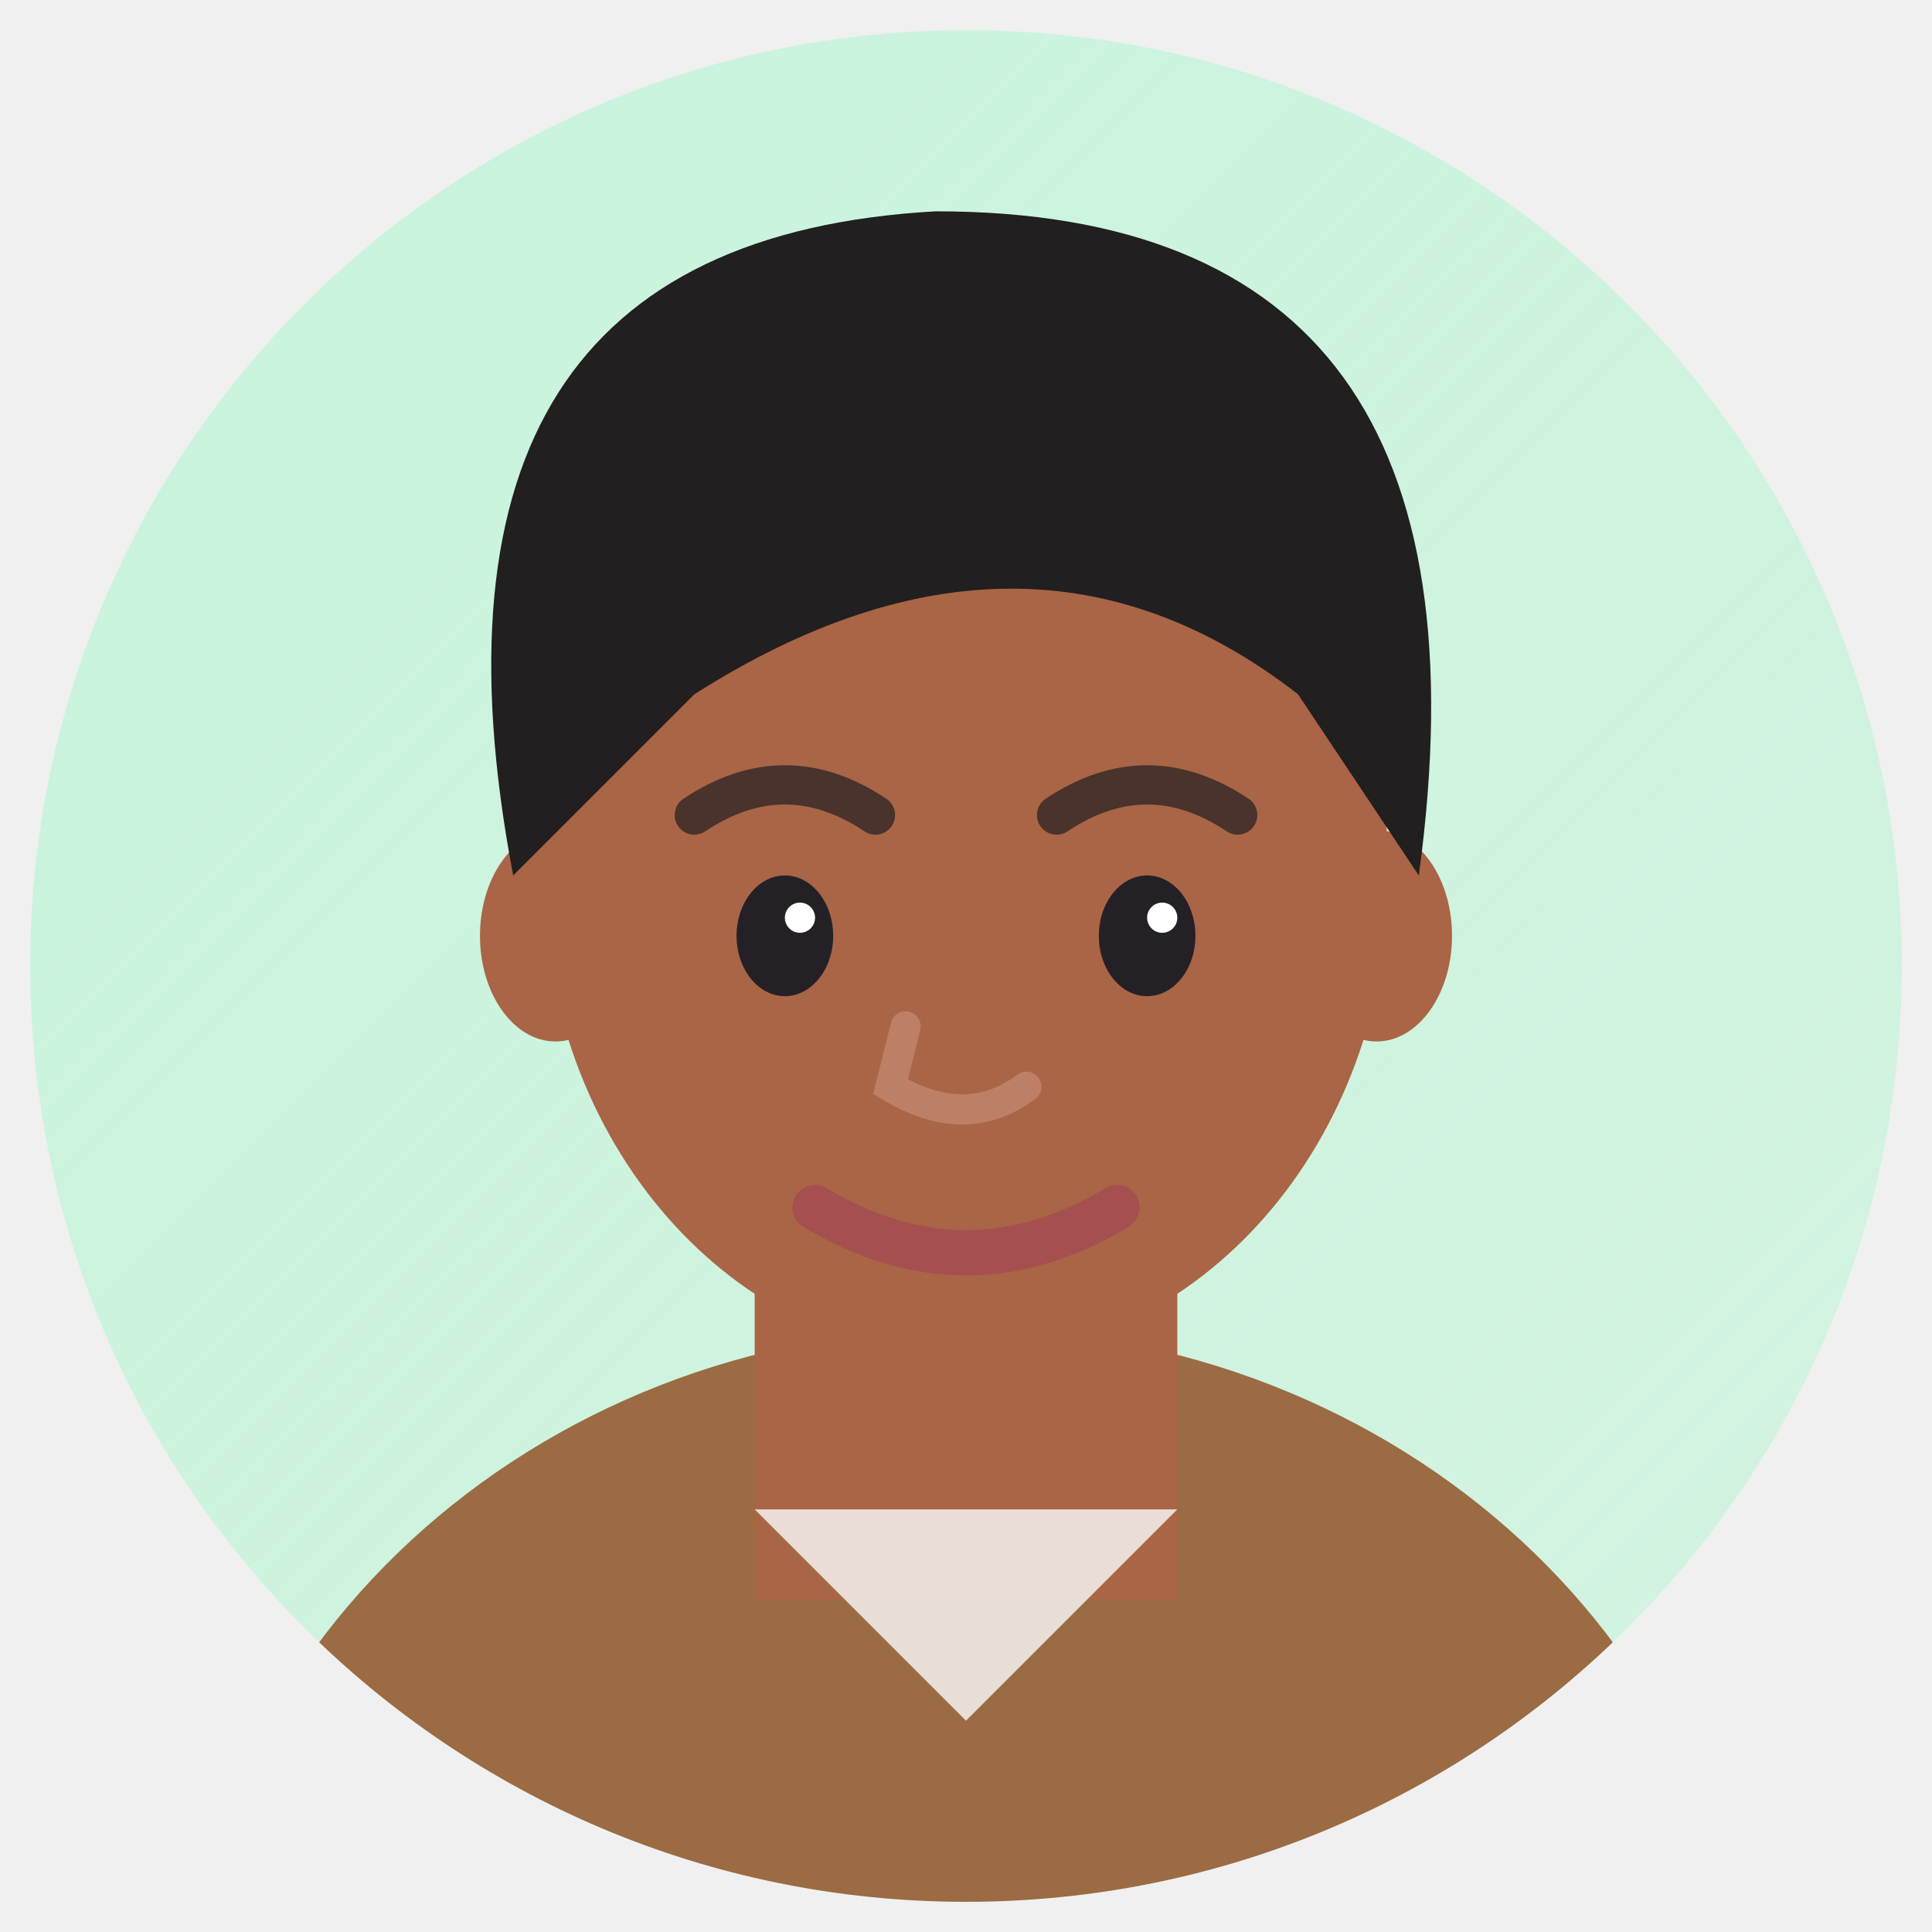
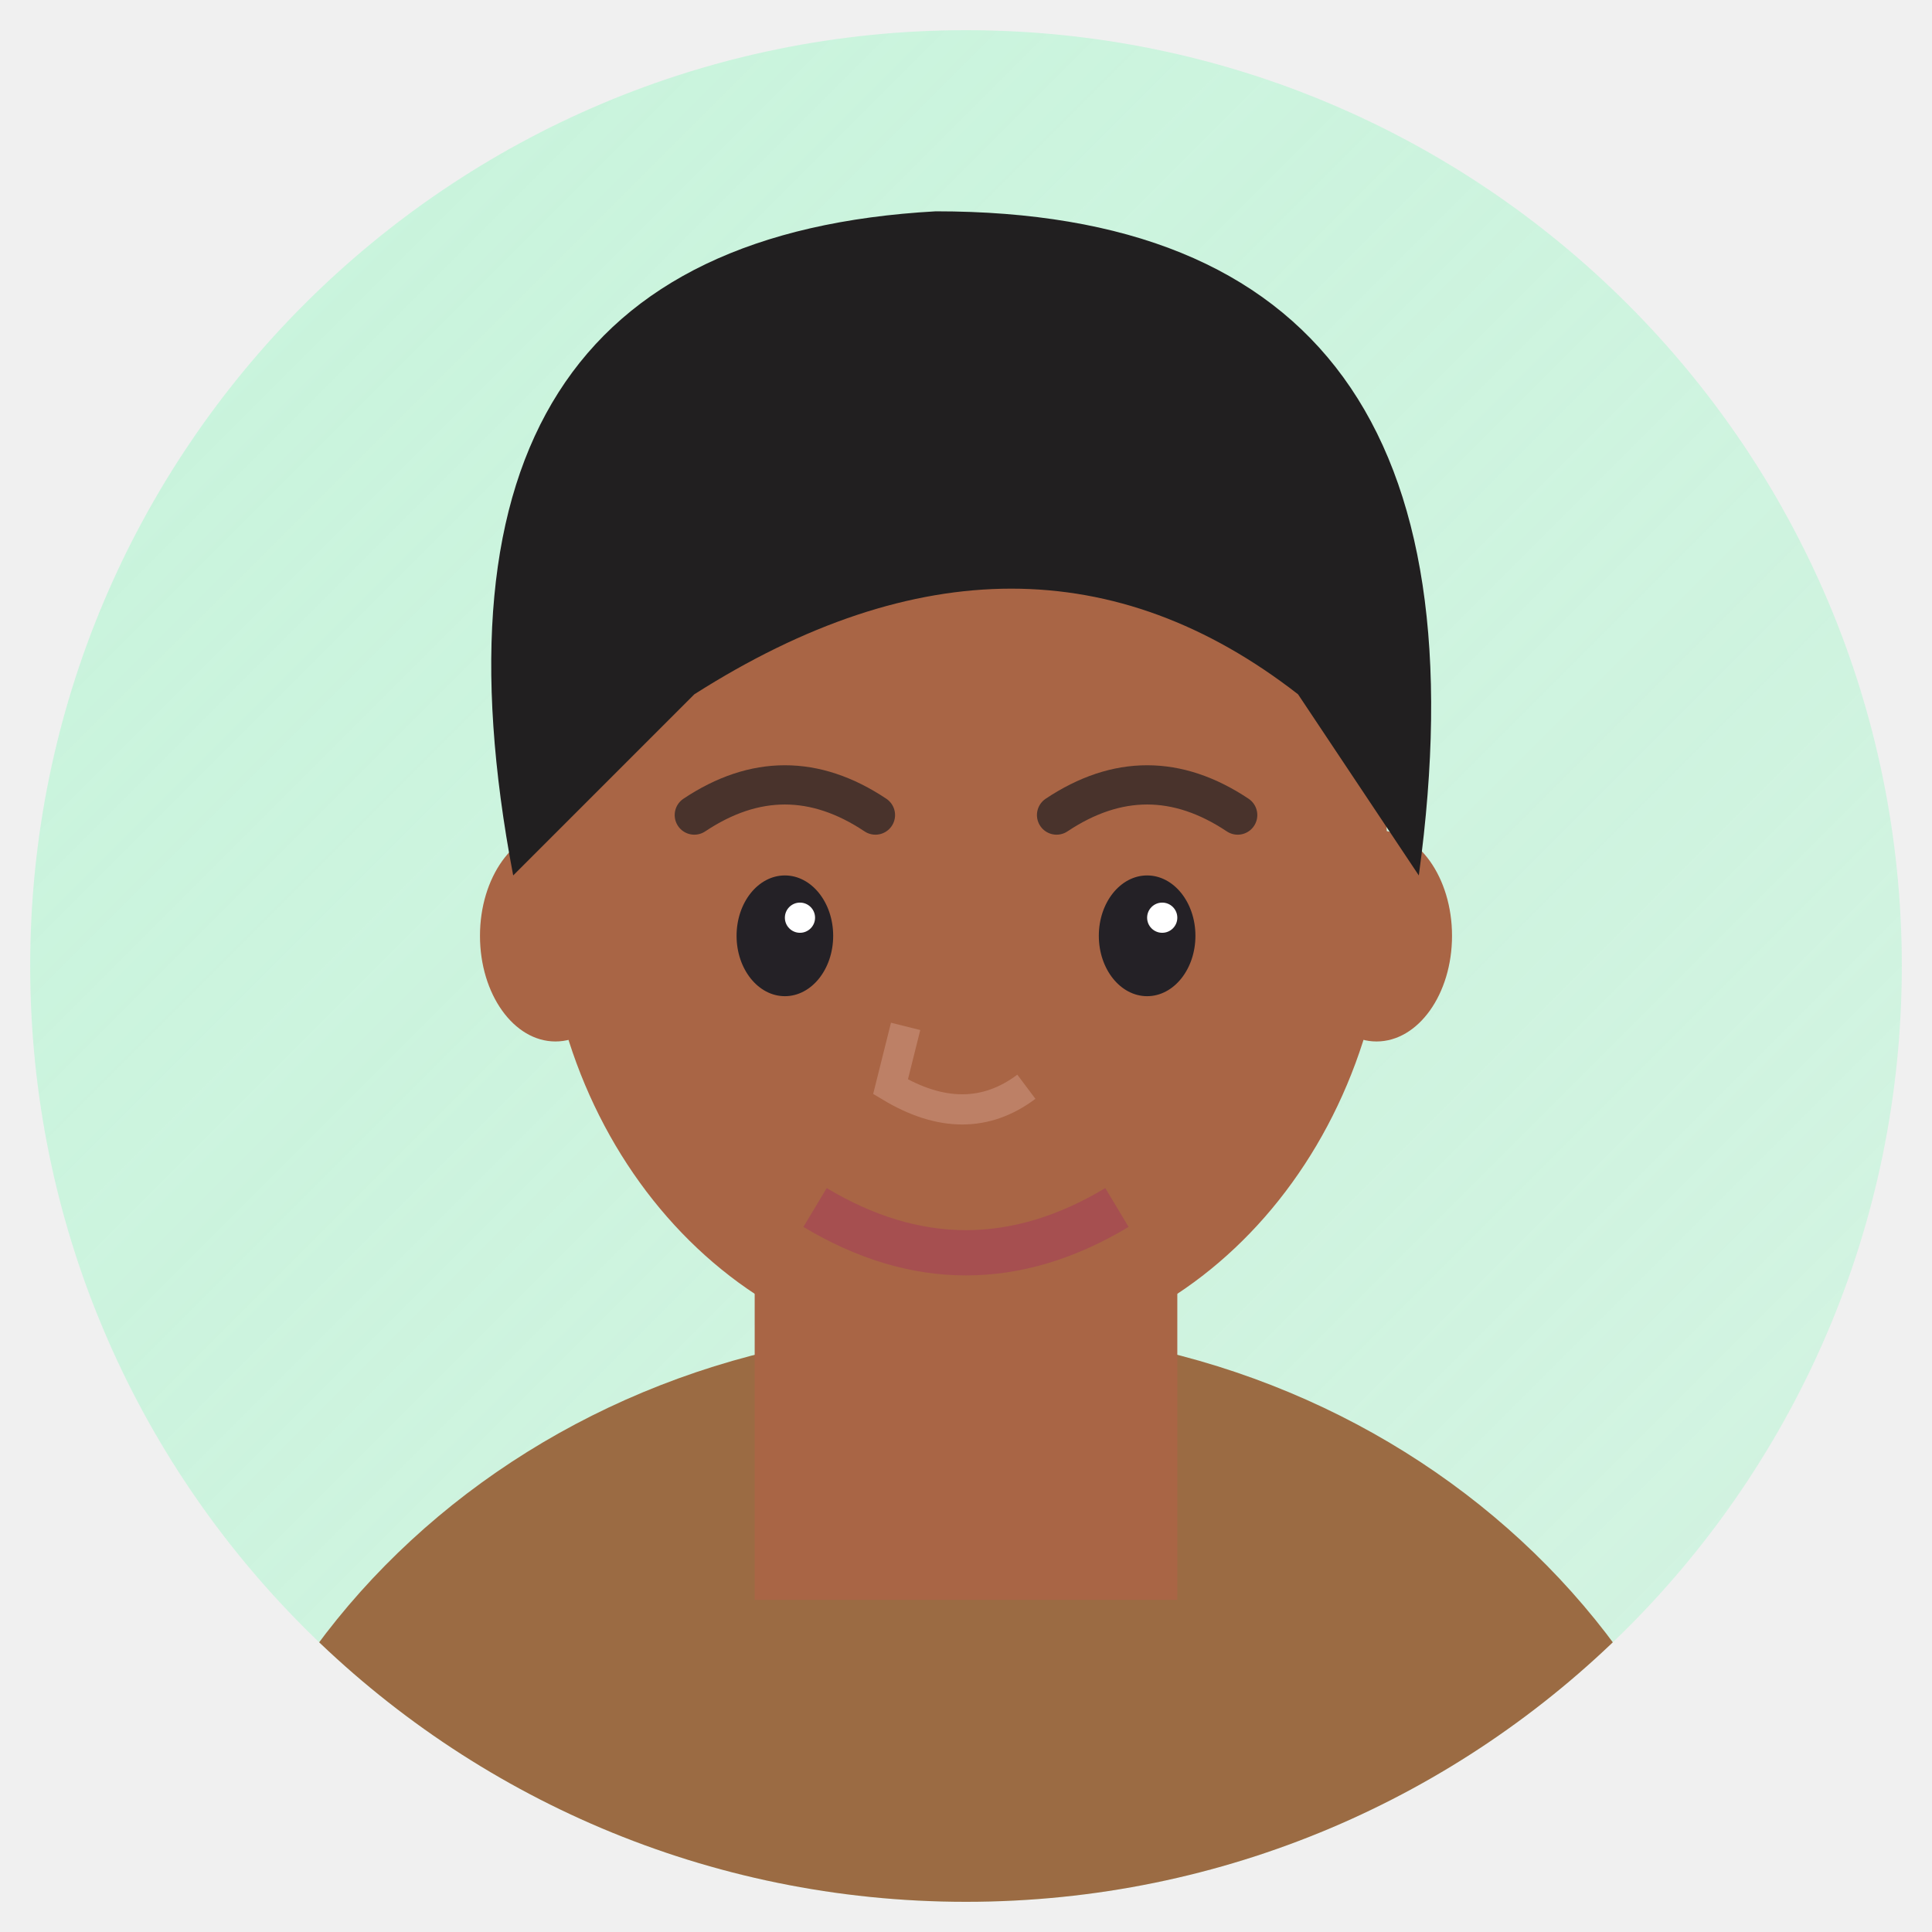
<svg xmlns="http://www.w3.org/2000/svg" width="64" height="64" viewBox="0 0 64 64">
  <defs>
    <clipPath id="c">
      <circle cx="32" cy="32" r="31" />
    </clipPath>
    <linearGradient id="bg" x1="0" y1="0" x2="1" y2="1">
      <stop stop-color="#c8f4dc" />
      <stop offset="1" stop-color="#c8f4dc" stop-opacity=".72" />
    </linearGradient>
  </defs>
  <circle cx="32" cy="32" r="31" fill="url(#bg)" />
  <g clip-path="url(#c)">
    <ellipse cx="32" cy="68" rx="26" ry="24" fill="#9b6b43" />
    <path d="M25 42H39V53H25Z" fill="#a96545" />
    <ellipse cx="32" cy="29" rx="14" ry="16" fill="#a96545" />
    <ellipse cx="18.4" cy="31" rx="2.5" ry="3.5" fill="#a96545" />
    <ellipse cx="45.6" cy="31" rx="2.5" ry="3.5" fill="#a96545" />
    <path d="M17 29Q13 8 31 7Q50 7 47 29L43 23Q34 16 23 23Z" fill="#211f20" />
    <path d="M23 27Q26 25 29 27M35 27Q38 25 41 27" stroke="#49332c" stroke-width="1.3" stroke-linecap="round" fill="none" />
    <ellipse cx="26" cy="31" rx="1.6" ry="2" fill="#242126" />
    <ellipse cx="38" cy="31" rx="1.6" ry="2" fill="#242126" />
    <circle cx="26.5" cy="30.4" r=".5" fill="#fff" />
    <circle cx="38.5" cy="30.4" r=".5" fill="#fff" />
-     <path d="M30 34L29.5 36Q32 37.5 34 36" stroke="#bd8066" stroke-width="1" fill="none" stroke-linecap="round" />
-     <path d="M27 40Q32 43 37 40" stroke="#a64f50" stroke-width="1.5" fill="none" stroke-linecap="round" />
-     <path d="M25 50L32 57L39 50" fill="#f4f2ef" opacity=".85" />
+     <path d="M30 34L29.5 36Q32 37.5 34 36" stroke="#bd8066" stroke-width="1" fill="none" />
+     <path d="M27 40Q32 43 37 40" stroke="#a64f50" stroke-width="1.5" fill="none" />
  </g>
</svg>
